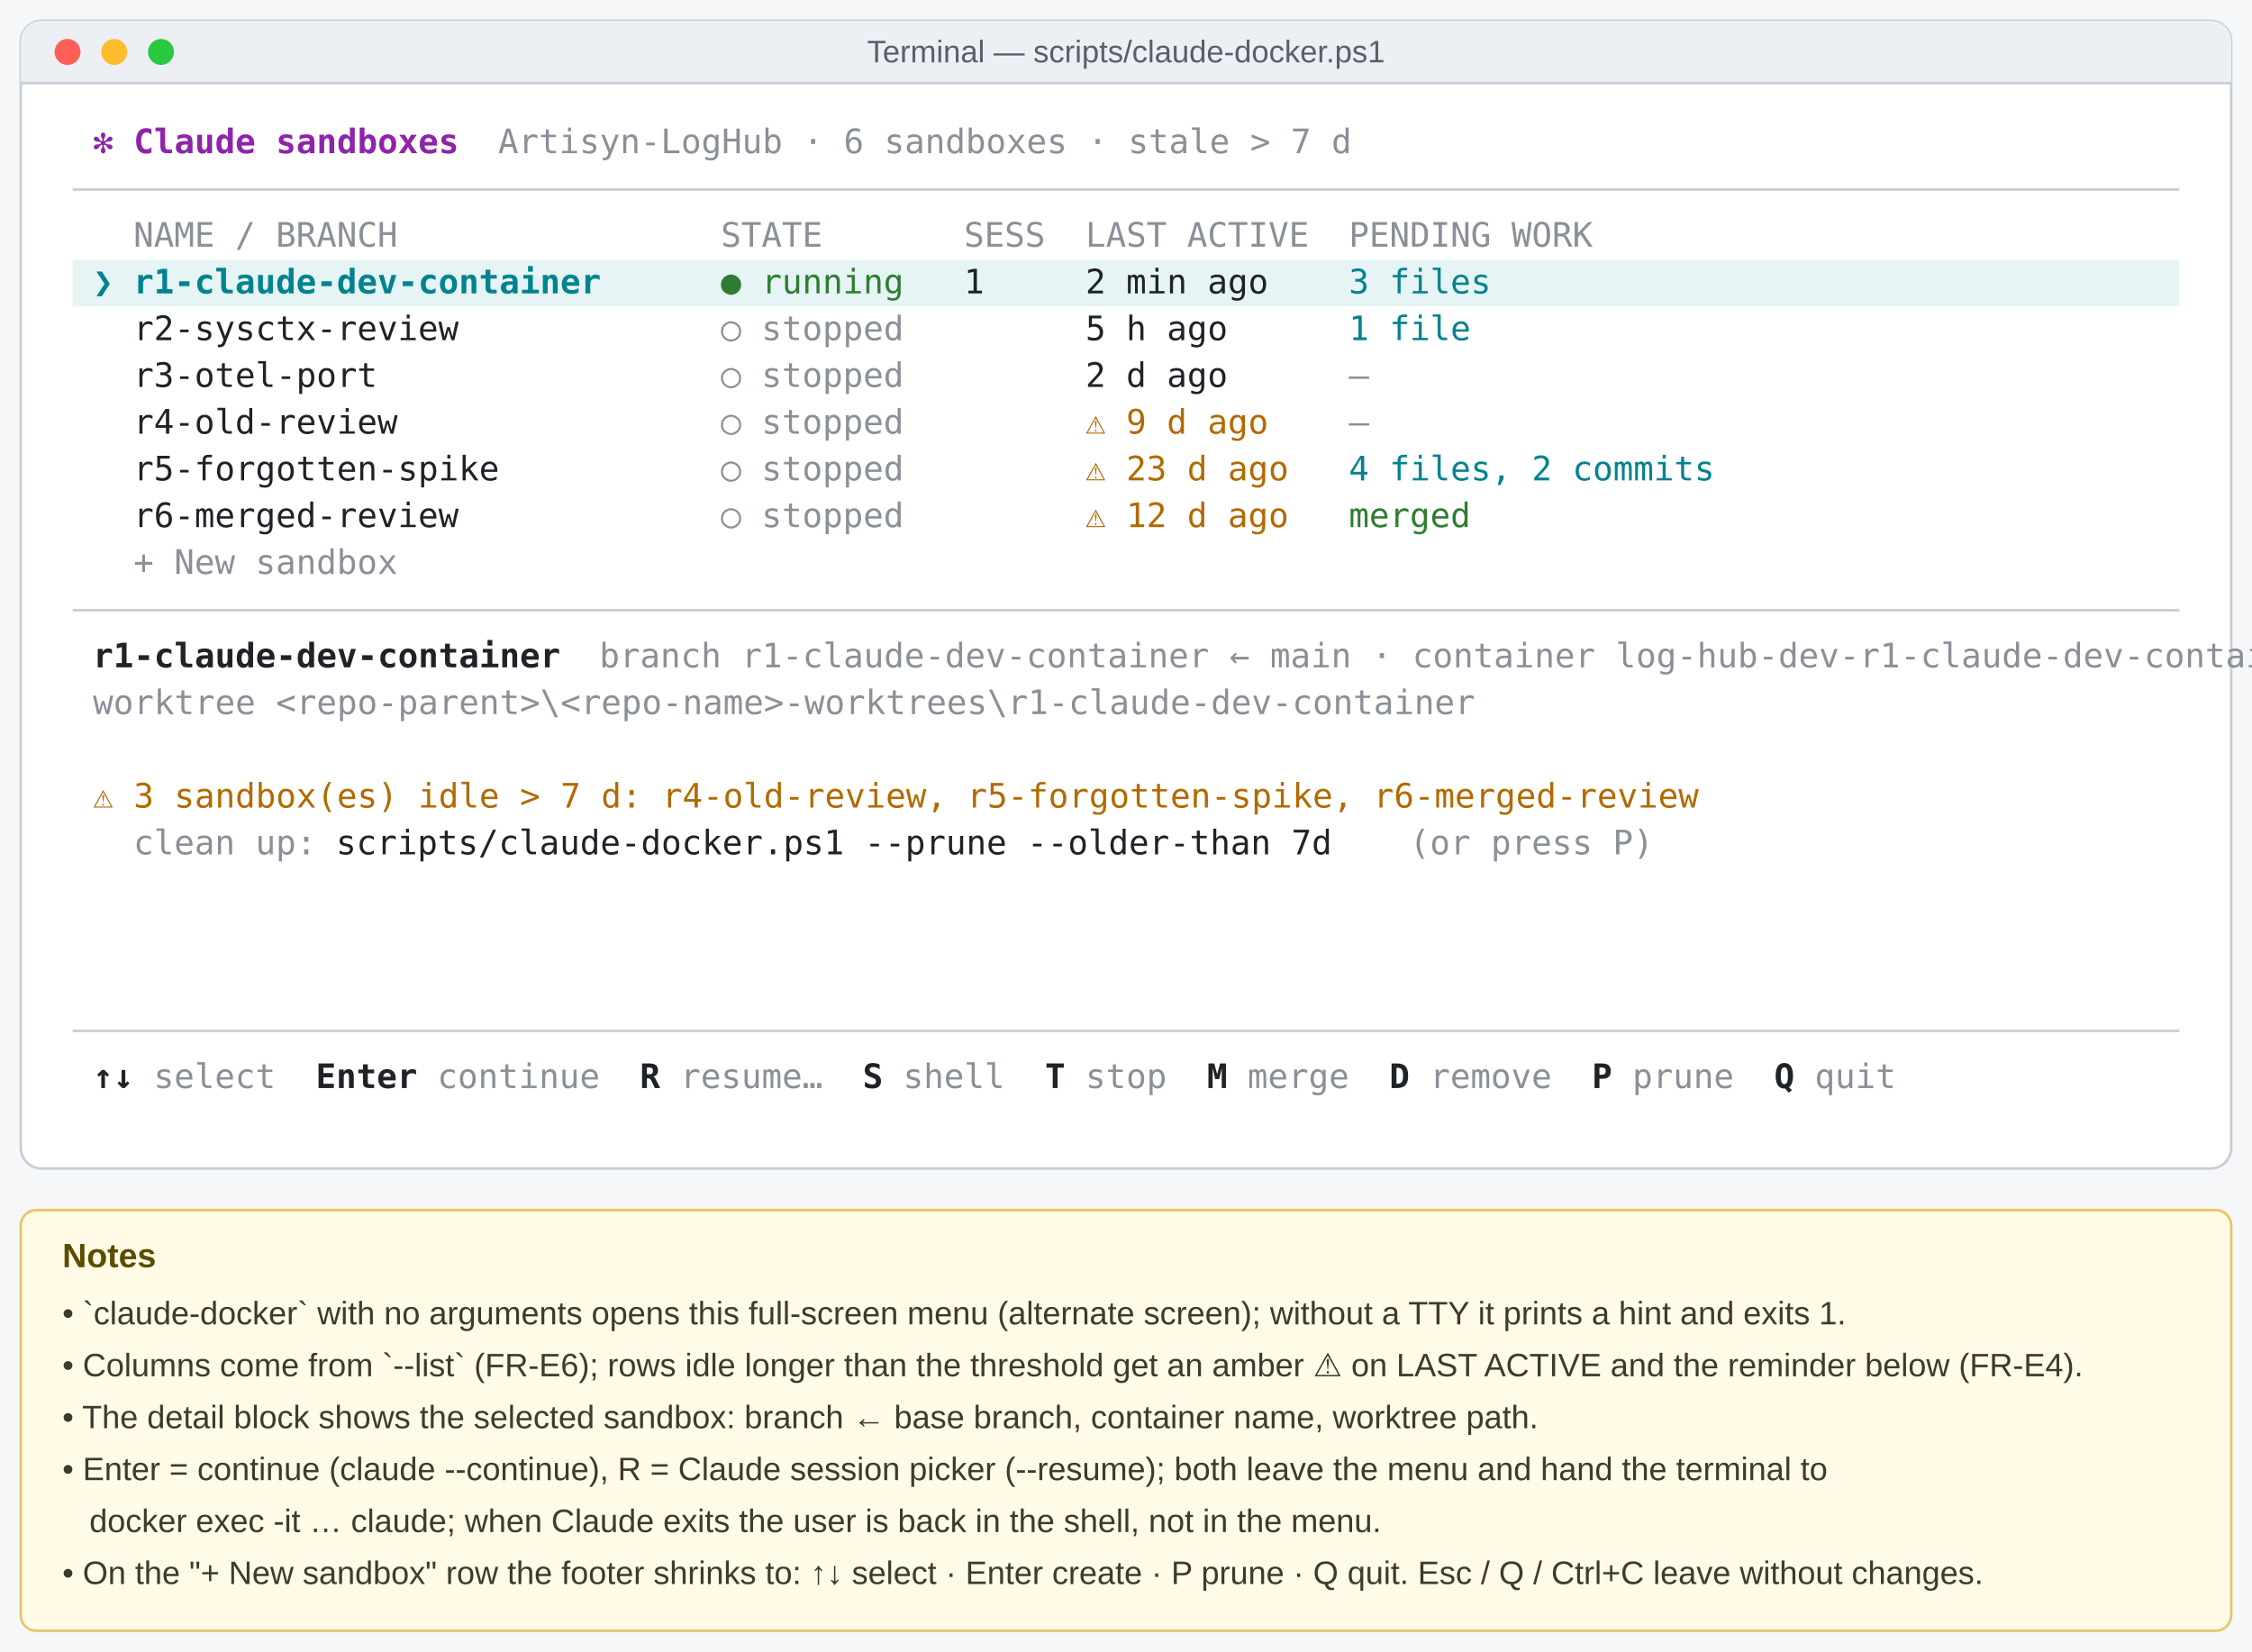
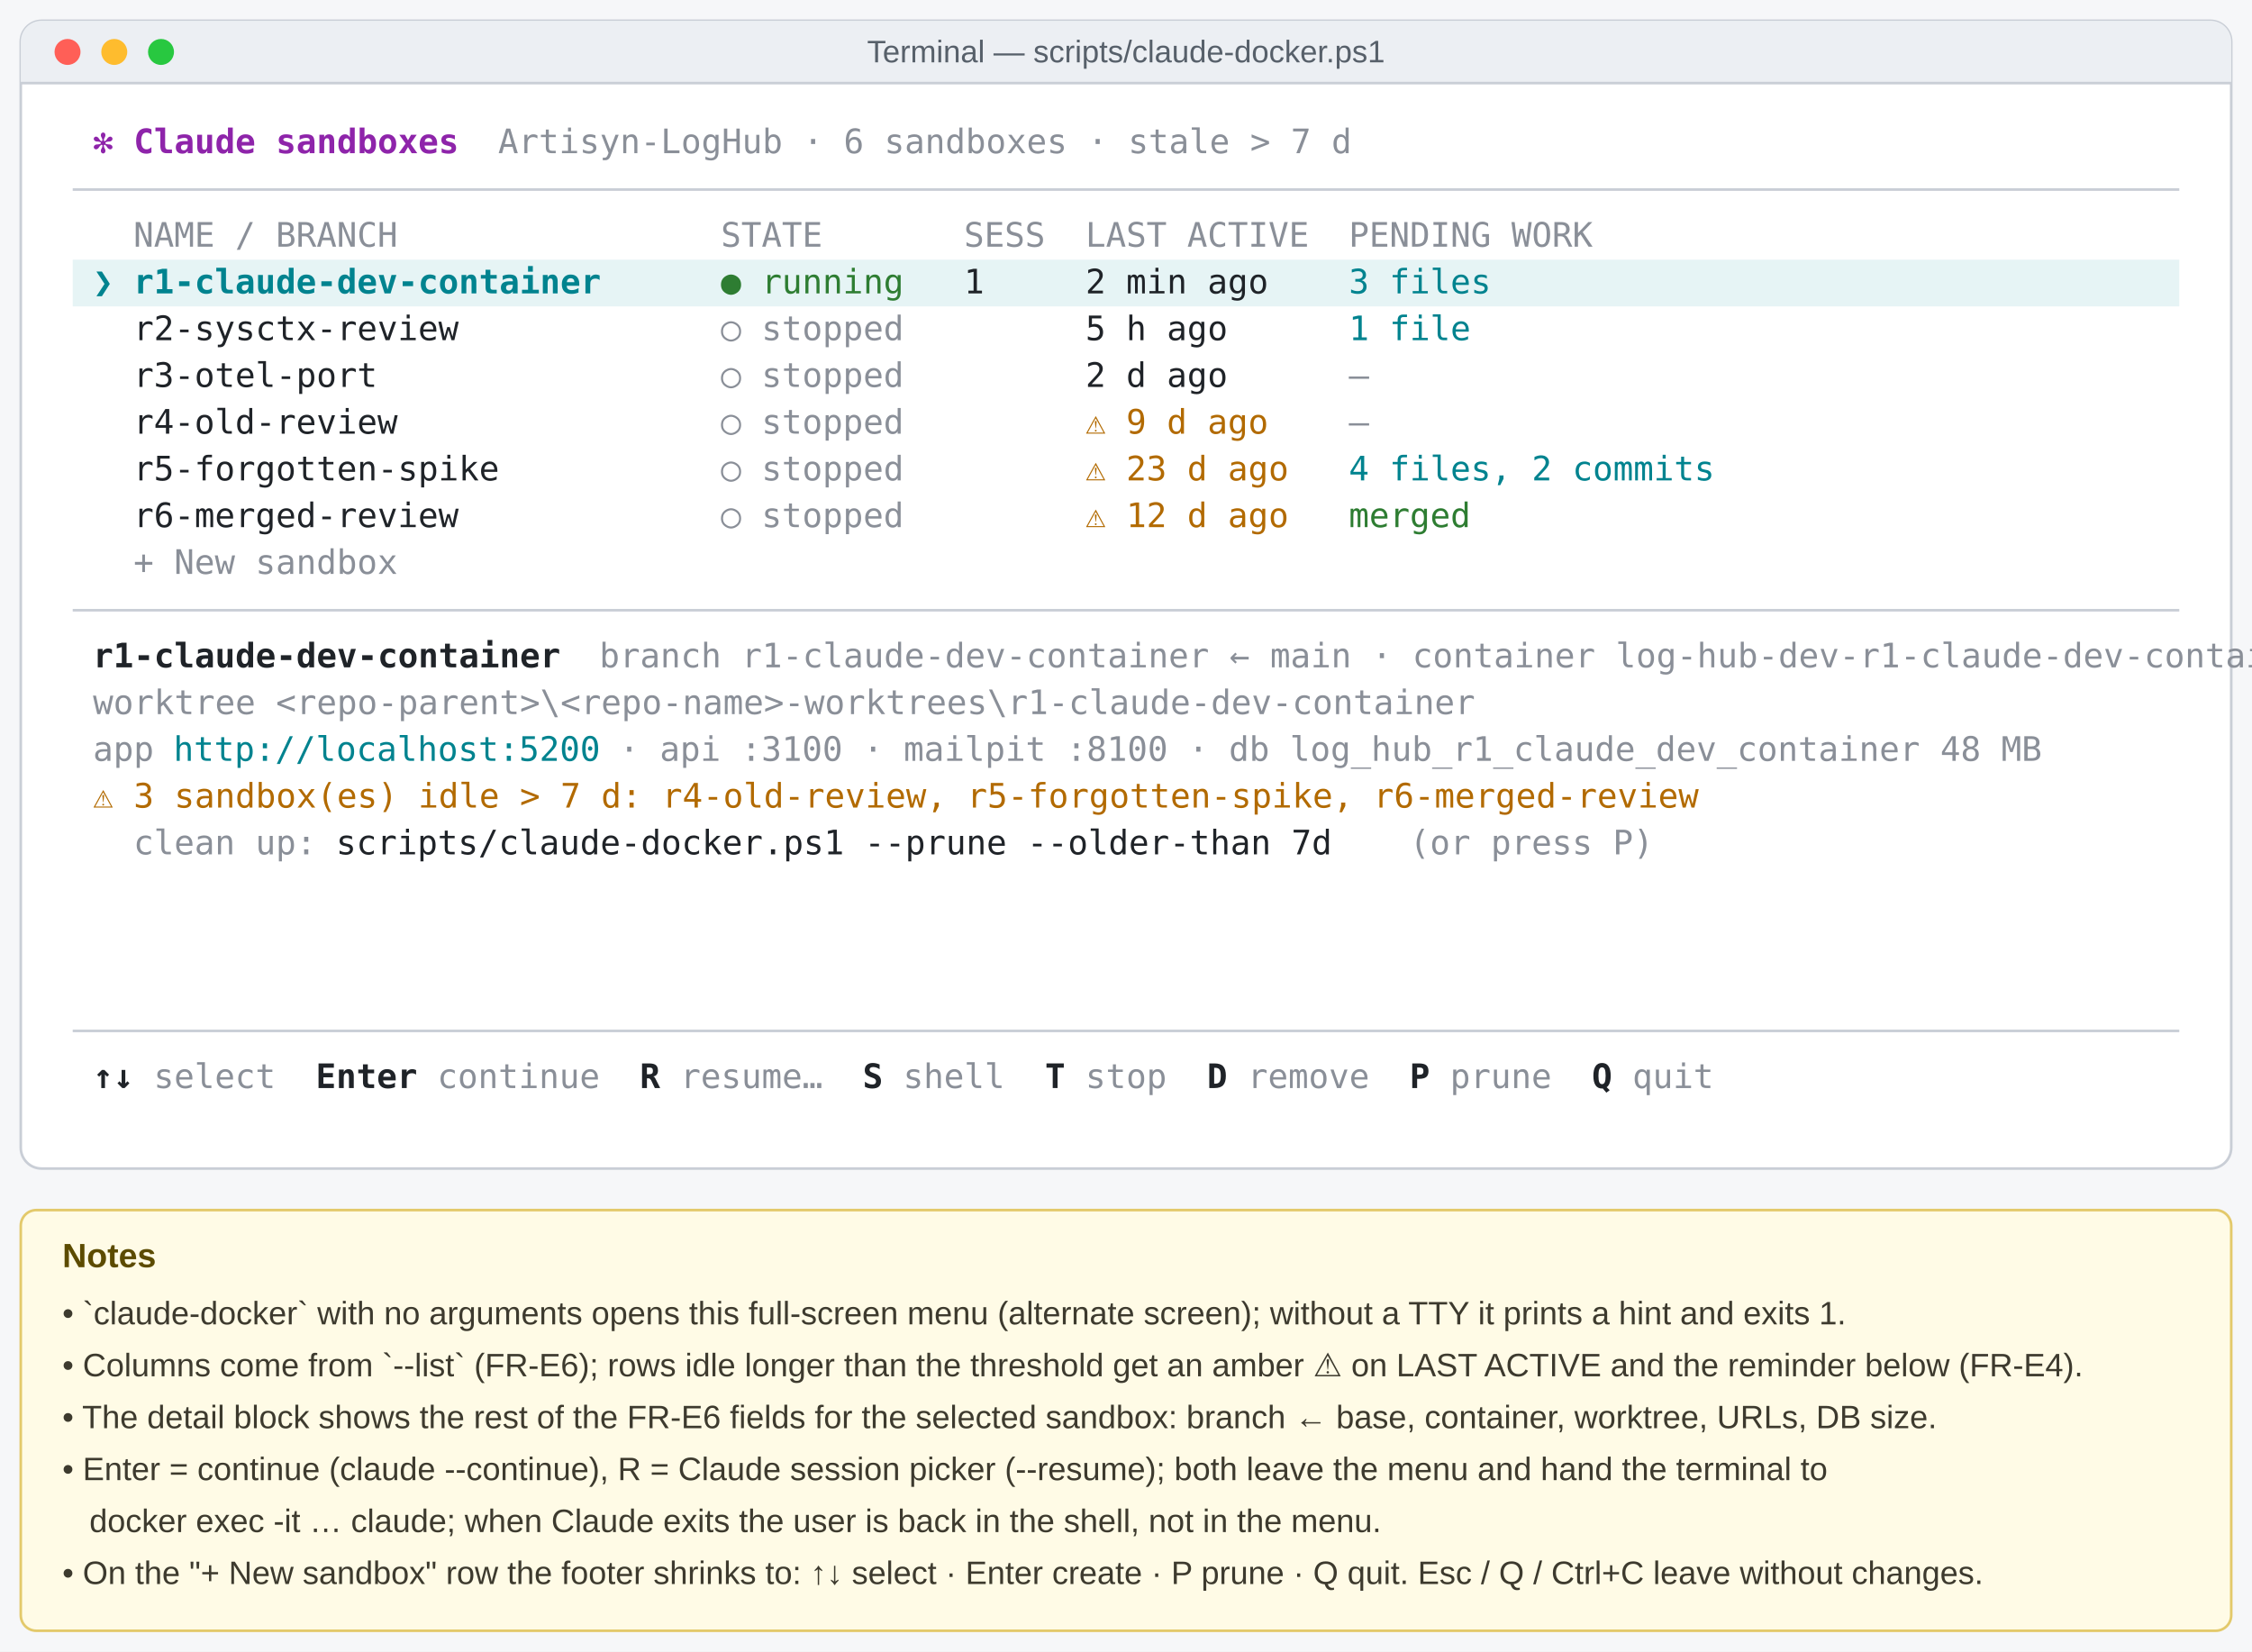
<svg xmlns="http://www.w3.org/2000/svg" width="867.2" height="636" viewBox="0 0 867.2 636" font-family="Consolas, 'DejaVu Sans Mono', Menlo, monospace" font-size="13">
  <rect x="0" y="0" width="867.2" height="636" fill="#f6f7f9" />
  <rect x="8" y="8" width="851.2" height="442" rx="8" fill="#ffffff" stroke="#c9ced6" />
  <path d="M8 16 a8 8 0 0 1 8 -8 h835.2 a8 8 0 0 1 8 8 v16 h-851.2 z" fill="#eceff3" />
  <line x1="8" y1="32" x2="859.2" y2="32" stroke="#c9ced6" />
  <circle cx="26" cy="20" r="5" fill="#ff5f57" />
  <circle cx="44" cy="20" r="5" fill="#febc2e" />
  <circle cx="62" cy="20" r="5" fill="#28c840" />
  <text x="433.6" y="24" text-anchor="middle" font-family="Segoe UI, Arial, sans-serif" font-size="12" fill="#57606a">Terminal — scripts/claude-docker.ps1</text>
  <text x="35.8" y="59" fill="#8e24aa" font-weight="bold" xml:space="preserve">✻ Claude sandboxes</text>
  <text x="191.8" y="59" fill="#8a8f98" xml:space="preserve">Artisyn-LogHub · 6 sandboxes · stale &gt; 7 d</text>
  <line x1="28" y1="73" x2="839.2" y2="73" stroke="#c9ced6" />
  <text x="51.4" y="95" fill="#8a8f98" xml:space="preserve">NAME / BRANCH</text>
  <text x="277.6" y="95" fill="#8a8f98" xml:space="preserve">STATE</text>
  <text x="371.2" y="95" fill="#8a8f98" xml:space="preserve">SESS</text>
  <text x="418.0" y="95" fill="#8a8f98" xml:space="preserve">LAST ACTIVE</text>
  <text x="519.4" y="95" fill="#8a8f98" xml:space="preserve">PENDING WORK</text>
  <rect x="28" y="100" width="811.2" height="18" fill="#e6f4f5" />
  <text x="35.8" y="113" fill="#00838f" font-weight="bold" xml:space="preserve">❯</text>
  <text x="51.4" y="113" fill="#00838f" font-weight="bold" xml:space="preserve">r1-claude-dev-container</text>
  <text x="277.6" y="113" fill="#2e7d32" xml:space="preserve">● running</text>
  <text x="371.2" y="113" fill="#1f2328" xml:space="preserve">1</text>
  <text x="418.0" y="113" fill="#1f2328" xml:space="preserve">2 min ago</text>
  <text x="519.4" y="113" fill="#00838f" xml:space="preserve">3 files</text>
  <text x="51.4" y="131" fill="#1f2328" xml:space="preserve">r2-sysctx-review</text>
  <text x="277.6" y="131" fill="#8a8f98" xml:space="preserve">○ stopped</text>
  <text x="371.2" y="131" fill="#1f2328" xml:space="preserve" />
  <text x="418.0" y="131" fill="#1f2328" xml:space="preserve">5 h ago</text>
  <text x="519.4" y="131" fill="#00838f" xml:space="preserve">1 file</text>
  <text x="51.4" y="149" fill="#1f2328" xml:space="preserve">r3-otel-port</text>
  <text x="277.6" y="149" fill="#8a8f98" xml:space="preserve">○ stopped</text>
  <text x="371.2" y="149" fill="#1f2328" xml:space="preserve" />
  <text x="418.0" y="149" fill="#1f2328" xml:space="preserve">2 d ago</text>
  <text x="519.4" y="149" fill="#8a8f98" xml:space="preserve">—</text>
  <text x="51.4" y="167" fill="#1f2328" xml:space="preserve">r4-old-review</text>
  <text x="277.6" y="167" fill="#8a8f98" xml:space="preserve">○ stopped</text>
  <text x="371.2" y="167" fill="#1f2328" xml:space="preserve" />
  <text x="418.0" y="167" fill="#b26a00" xml:space="preserve">⚠ 9 d ago</text>
  <text x="519.4" y="167" fill="#8a8f98" xml:space="preserve">—</text>
  <text x="51.4" y="185" fill="#1f2328" xml:space="preserve">r5-forgotten-spike</text>
  <text x="277.6" y="185" fill="#8a8f98" xml:space="preserve">○ stopped</text>
  <text x="371.2" y="185" fill="#1f2328" xml:space="preserve" />
  <text x="418.0" y="185" fill="#b26a00" xml:space="preserve">⚠ 23 d ago</text>
  <text x="519.4" y="185" fill="#00838f" xml:space="preserve">4 files, 2 commits</text>
  <text x="51.4" y="203" fill="#1f2328" xml:space="preserve">r6-merged-review</text>
  <text x="277.6" y="203" fill="#8a8f98" xml:space="preserve">○ stopped</text>
  <text x="371.2" y="203" fill="#1f2328" xml:space="preserve" />
  <text x="418.0" y="203" fill="#b26a00" xml:space="preserve">⚠ 12 d ago</text>
  <text x="519.4" y="203" fill="#2e7d32" xml:space="preserve">merged</text>
  <text x="51.4" y="221" fill="#8a8f98" xml:space="preserve">+ New sandbox</text>
  <line x1="28" y1="235" x2="839.2" y2="235" stroke="#c9ced6" />
  <text x="35.8" y="257" fill="#1f2328" font-weight="bold" xml:space="preserve">r1-claude-dev-container</text>
  <text x="230.8" y="257" fill="#8a8f98" xml:space="preserve">branch r1-claude-dev-container ← main · container log-hub-dev-r1-claude-dev-container</text>
  <text x="35.8" y="275" fill="#8a8f98" xml:space="preserve">worktree &lt;repo-parent&gt;\&lt;repo-name&gt;-worktrees\r1-claude-dev-container</text>
+   <text x="35.8" y="293" fill="#8a8f98" xml:space="preserve">app</text>
+   <text x="66.8" y="293" fill="#00838f" xml:space="preserve">http://localhost:5200</text>
+   <text x="238.4" y="293" fill="#8a8f98" xml:space="preserve">· api :3100 · mailpit :8100 · db log_hub_r1_claude_dev_container 48 MB</text>
  <text x="35.8" y="311" fill="#b26a00" xml:space="preserve">⚠ 3 sandbox(es) idle &gt; 7 d: r4-old-review, r5-forgotten-spike, r6-merged-review</text>
  <text x="51.4" y="329" fill="#8a8f98" xml:space="preserve">clean up:</text>
  <text x="129.4" y="329" fill="#1f2328" xml:space="preserve">scripts/claude-docker.ps1 --prune --older-than 7d</text>
  <text x="542.8" y="329" fill="#8a8f98" xml:space="preserve">(or press P)</text>
  <line x1="28" y1="397" x2="839.2" y2="397" stroke="#c9ced6" />
  <text x="35.8" y="419" fill="#1f2328" font-weight="bold" xml:space="preserve">↑↓</text>
  <text x="59.2" y="419" fill="#8a8f98" xml:space="preserve">select</text>
  <text x="121.6" y="419" fill="#1f2328" font-weight="bold" xml:space="preserve">Enter</text>
  <text x="168.4" y="419" fill="#8a8f98" xml:space="preserve">continue</text>
  <text x="246.4" y="419" fill="#1f2328" font-weight="bold" xml:space="preserve">R</text>
  <text x="262.0" y="419" fill="#8a8f98" xml:space="preserve">resume…</text>
  <text x="332.2" y="419" fill="#1f2328" font-weight="bold" xml:space="preserve">S</text>
  <text x="347.8" y="419" fill="#8a8f98" xml:space="preserve">shell</text>
  <text x="402.4" y="419" fill="#1f2328" font-weight="bold" xml:space="preserve">T</text>
  <text x="418.0" y="419" fill="#8a8f98" xml:space="preserve">stop</text>
-   <text x="464.8" y="419" fill="#1f2328" font-weight="bold" xml:space="preserve">M</text>
-   <text x="480.4" y="419" fill="#8a8f98" xml:space="preserve">merge</text>
-   <text x="535.0" y="419" fill="#1f2328" font-weight="bold" xml:space="preserve">D</text>
-   <text x="550.6" y="419" fill="#8a8f98" xml:space="preserve">remove</text>
-   <text x="613.0" y="419" fill="#1f2328" font-weight="bold" xml:space="preserve">P</text>
-   <text x="628.6" y="419" fill="#8a8f98" xml:space="preserve">prune</text>
-   <text x="683.2" y="419" fill="#1f2328" font-weight="bold" xml:space="preserve">Q</text>
-   <text x="698.8" y="419" fill="#8a8f98" xml:space="preserve">quit</text>
+   <text x="464.8" y="419" fill="#1f2328" font-weight="bold" xml:space="preserve">D</text>
+   <text x="480.4" y="419" fill="#8a8f98" xml:space="preserve">remove</text>
+   <text x="542.8" y="419" fill="#1f2328" font-weight="bold" xml:space="preserve">P</text>
+   <text x="558.4" y="419" fill="#8a8f98" xml:space="preserve">prune</text>
+   <text x="613.0" y="419" fill="#1f2328" font-weight="bold" xml:space="preserve">Q</text>
+   <text x="628.6" y="419" fill="#8a8f98" xml:space="preserve">quit</text>
  <rect x="8" y="466" width="851.2" height="162" rx="6" fill="#fffbe6" stroke="#e3c96b" />
  <text x="24" y="488" font-family="Segoe UI, Arial, sans-serif" font-size="13" font-weight="bold" fill="#5c4b00">Notes</text>
  <text x="24" y="510" font-family="Segoe UI, Arial, sans-serif" font-size="12.5" fill="#3d3a2e" xml:space="preserve">• `claude-docker` with no arguments opens this full-screen menu (alternate screen); without a TTY it prints a hint and exits 1.</text>
  <text x="24" y="530" font-family="Segoe UI, Arial, sans-serif" font-size="12.5" fill="#3d3a2e" xml:space="preserve">• Columns come from `--list` (FR-E6); rows idle longer than the threshold get an amber ⚠ on LAST ACTIVE and the reminder below (FR-E4).</text>
-   <text x="24" y="550" font-family="Segoe UI, Arial, sans-serif" font-size="12.5" fill="#3d3a2e" xml:space="preserve">• The detail block shows the selected sandbox: branch ← base branch, container name, worktree path.</text>
+   <text x="24" y="550" font-family="Segoe UI, Arial, sans-serif" font-size="12.5" fill="#3d3a2e" xml:space="preserve">• The detail block shows the rest of the FR-E6 fields for the selected sandbox: branch ← base, container, worktree, URLs, DB size.</text>
  <text x="24" y="570" font-family="Segoe UI, Arial, sans-serif" font-size="12.5" fill="#3d3a2e" xml:space="preserve">• Enter = continue (claude --continue), R = Claude session picker (--resume); both leave the menu and hand the terminal to</text>
  <text x="24" y="590" font-family="Segoe UI, Arial, sans-serif" font-size="12.5" fill="#3d3a2e" xml:space="preserve">   docker exec -it … claude; when Claude exits the user is back in the shell, not in the menu.</text>
  <text x="24" y="610" font-family="Segoe UI, Arial, sans-serif" font-size="12.5" fill="#3d3a2e" xml:space="preserve">• On the "+ New sandbox" row the footer shrinks to: ↑↓ select · Enter create · P prune · Q quit. Esc / Q / Ctrl+C leave without changes.</text>
</svg>
